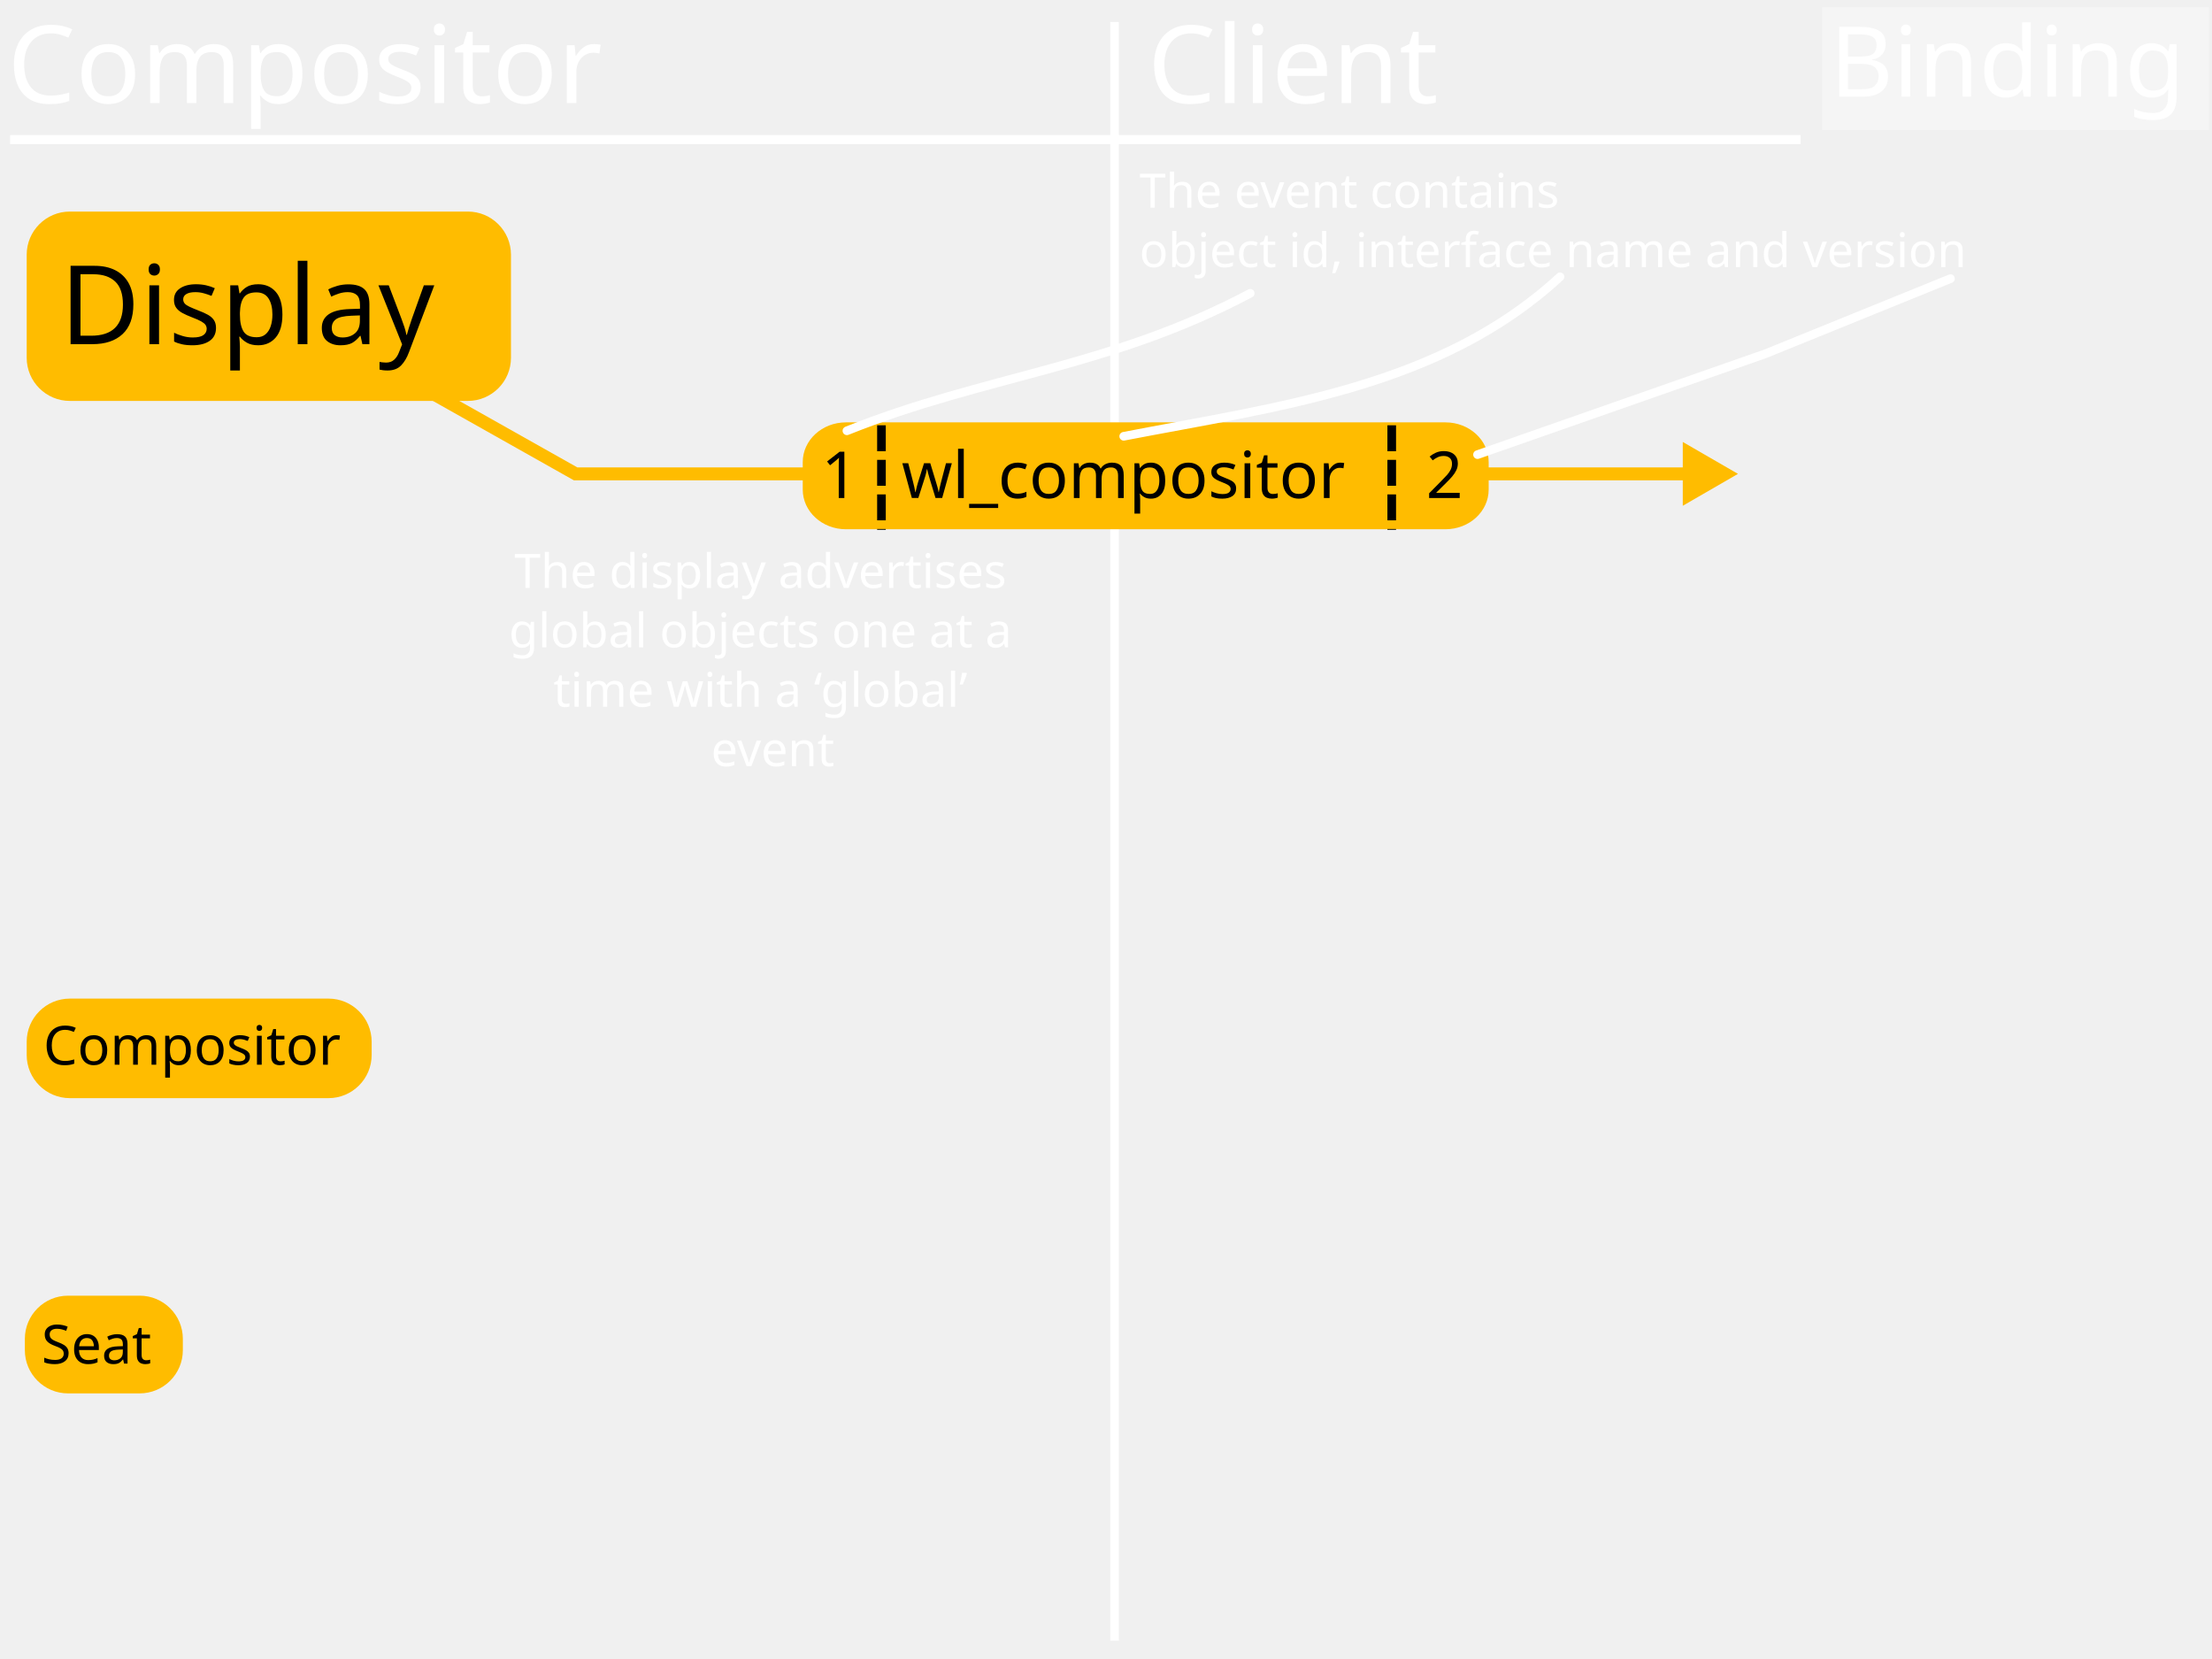
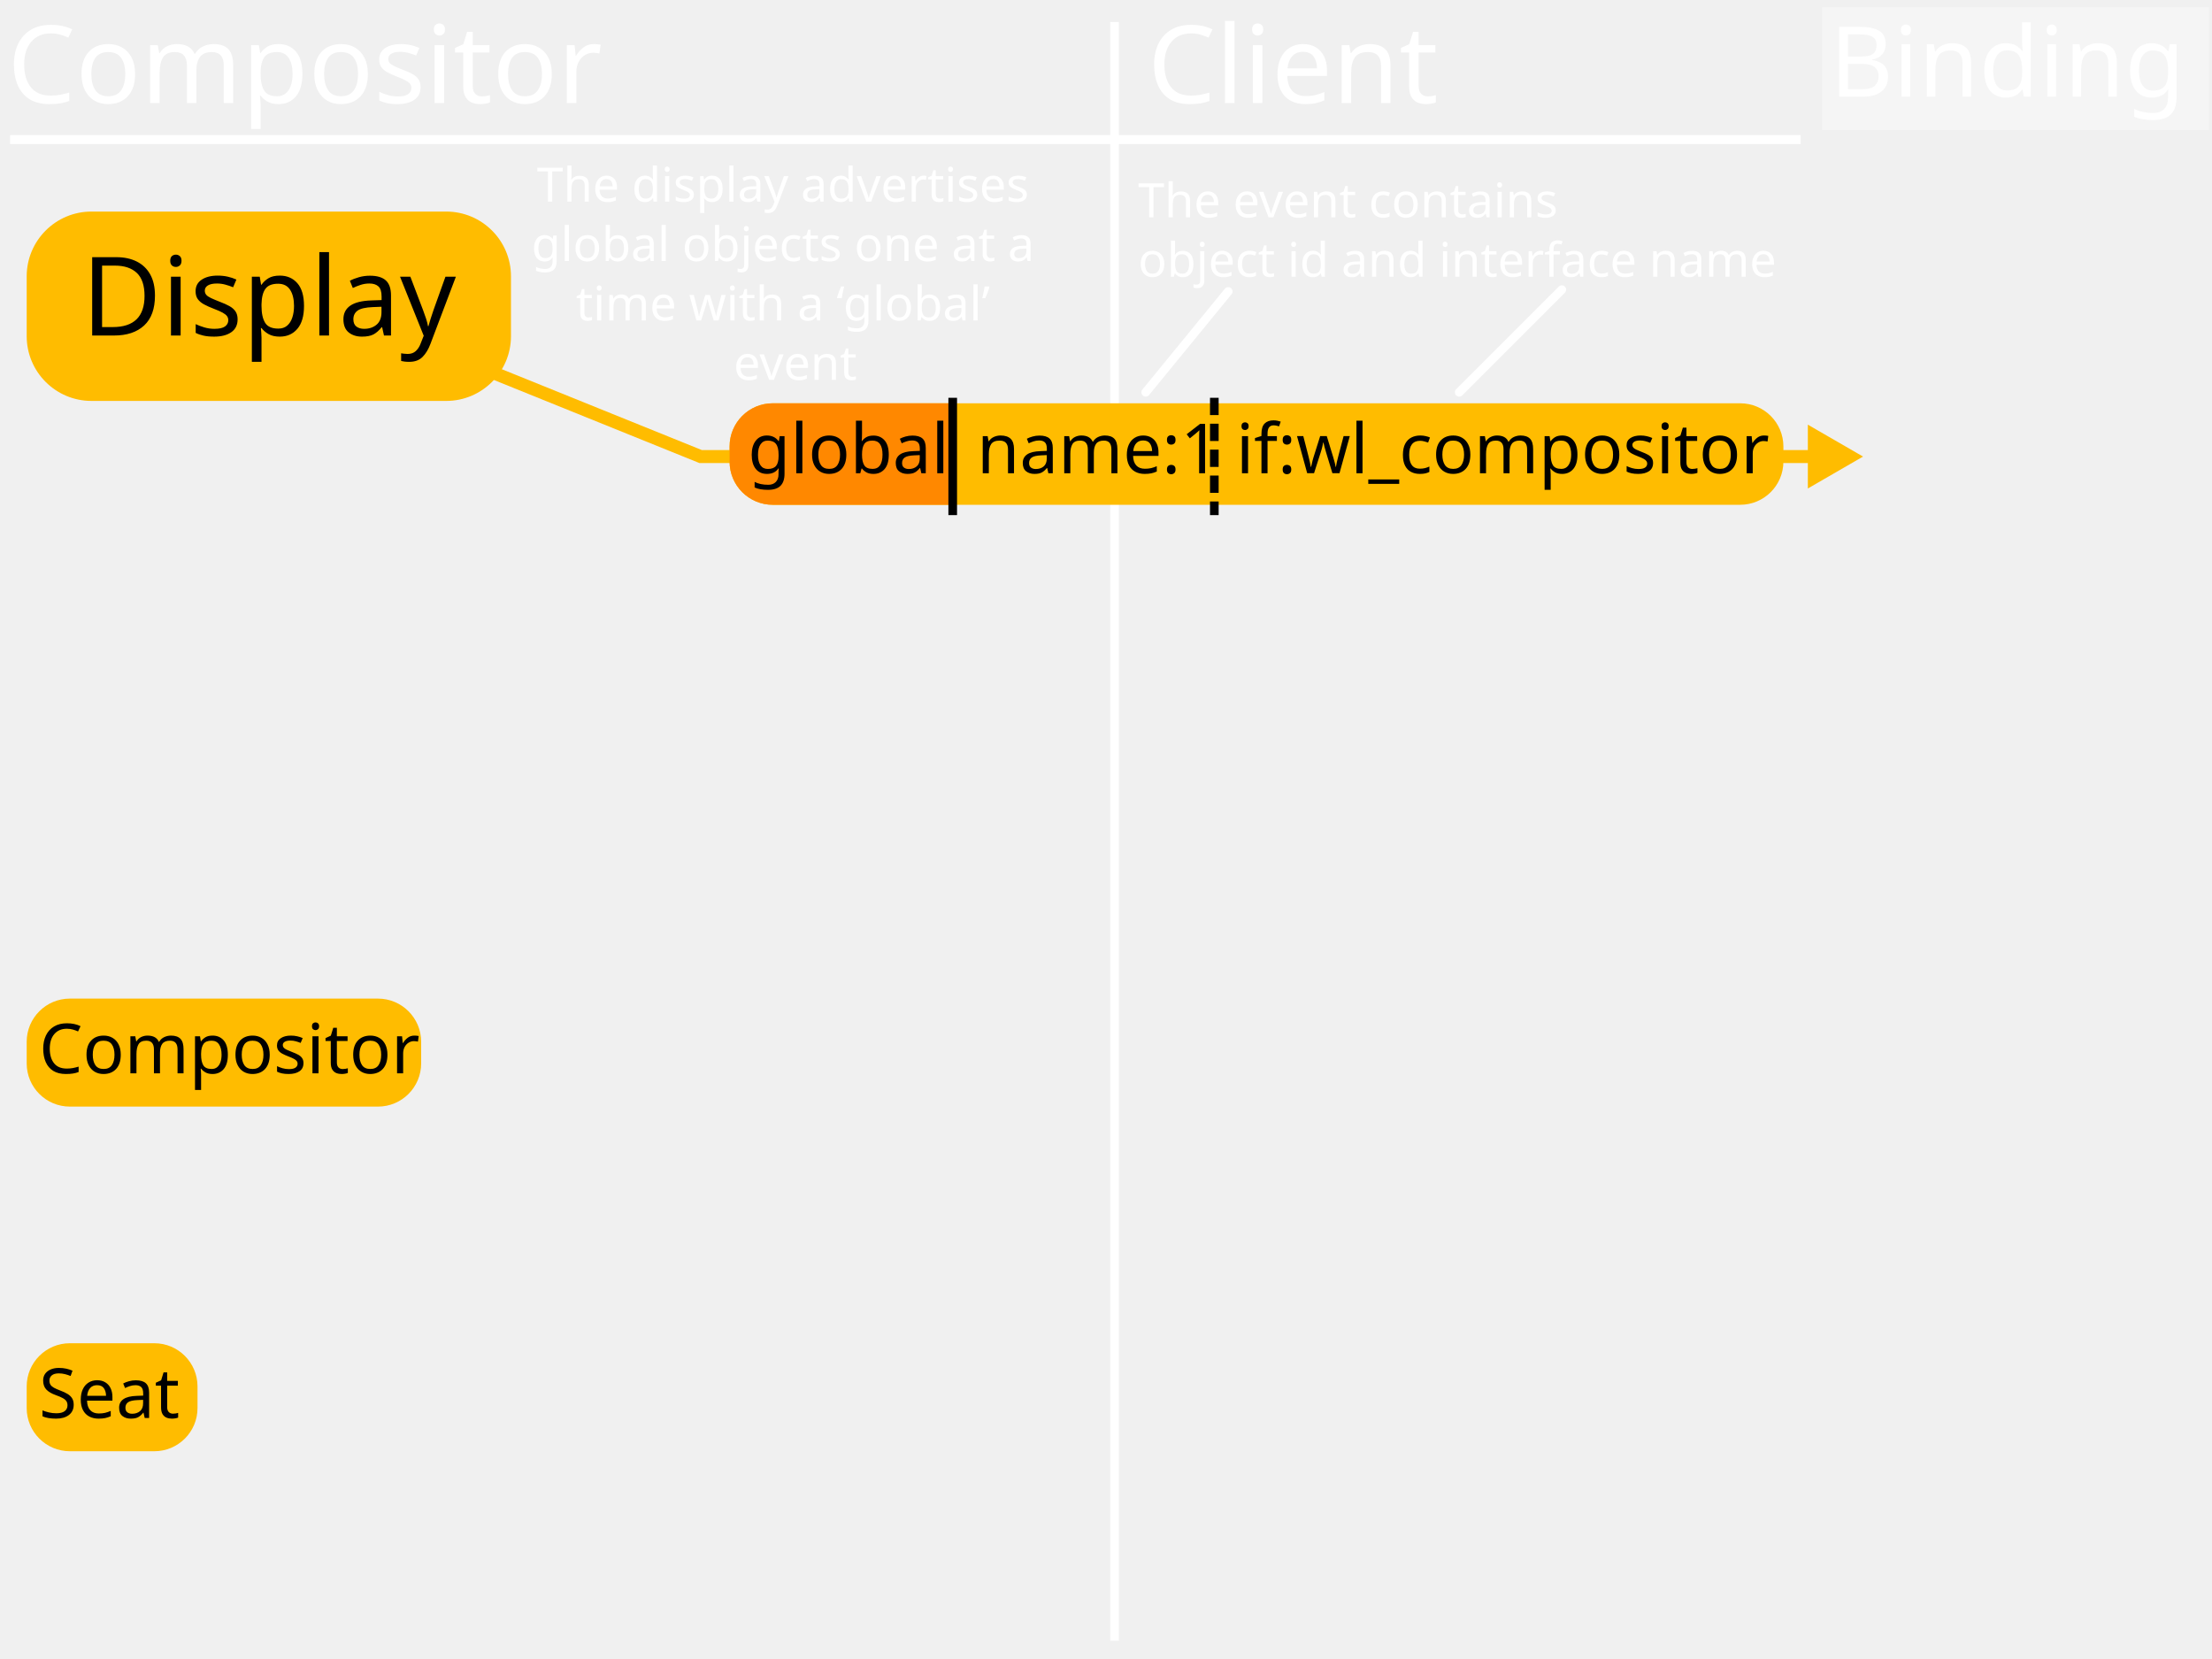
<svg xmlns="http://www.w3.org/2000/svg" width="1024" height="768" id="svg2" version="1.1">
  <defs id="defs4">
    <marker orient="auto" refY="0.0" refX="0.0" id="TriangleOutM" style="overflow:visible">
      <path id="path3987" d="M 5.77,0.0 L -2.88,5.0 L -2.88,-5.0 L 5.77,0.0 z " style="fill-rule:evenodd;stroke:#000000;stroke-width:1.0pt;marker-start:none" transform="scale(0.4)" />
    </marker>
    <marker orient="auto" refY="0.0" refX="0.0" id="Arrow1Lstart" style="overflow:visible">
      <path id="path3841" d="M 0.0,0.0 L 5.0,-5.0 L -12.5,0.0 L 5.0,5.0 L 0.0,0.0 z " style="fill-rule:evenodd;stroke:#000000;stroke-width:1.0pt;marker-start:none" transform="scale(0.8) translate(12.5,0)" />
    </marker>
    <marker orient="auto" refY="0.0" refX="0.0" id="Arrow1Mend" style="overflow:visible;">
      <path id="path3850" d="M 0.0,0.0 L 5.0,-5.0 L -12.5,0.0 L 5.0,5.0 L 0.0,0.0 z " style="fill-rule:evenodd;stroke:#000000;stroke-width:1.0pt;marker-start:none;" transform="scale(0.4) rotate(180) translate(10,0)" />
    </marker>
    <marker orient="auto" refY="0.0" refX="0.0" id="Arrow1Send" style="overflow:visible;">
      <path id="path3856" d="M 0.0,0.0 L 5.0,-5.0 L -12.5,0.0 L 5.0,5.0 L 0.0,0.0 z " style="fill-rule:evenodd;stroke:#000000;stroke-width:1.0pt;marker-start:none;" transform="scale(0.2) rotate(180) translate(6,0)" />
    </marker>
    <marker style="overflow:visible;" id="Arrow1Lend" refX="0.0" refY="0.0" orient="auto">
      <path transform="scale(0.8) rotate(180) translate(12.5,0)" style="fill-rule:evenodd;stroke:#000000;stroke-width:1.0pt;marker-start:none;" d="M 0.0,0.0 L 5.0,-5.0 L -12.5,0.0 L 5.0,5.0 L 0.0,0.0 z " id="path3844" />
    </marker>
    <marker orient="auto" refY="0.0" refX="0.0" id="TriangleOutMI" style="overflow:visible">
      <path id="path7356" d="M 5.77,0.0 L -2.88,5.0 L -2.88,-5.0 L 5.77,0.0 z " style="marker-start:none;stroke:#ffffff;stroke-width:1.0pt;fill:#ffffff;fill-rule:evenodd" transform="scale(0.4)" />
    </marker>
    <marker orient="auto" refY="0.0" refX="0.0" id="TriangleOutMI9" style="overflow:visible">
      <path id="path7429" d="M 5.77,0.0 L -2.88,5.0 L -2.88,-5.0 L 5.77,0.0 z " style="fill-rule:evenodd;marker-start:none;stroke:#ffbc00;stroke-width:1.0pt;fill:#ffbc00" transform="scale(0.4)" />
    </marker>
+     <marker orient="auto" refY="0" refX="0" id="TriangleOutMI9-8" style="overflow:visible">
+       <path id="path7429-3" d="m 5.77,0 -8.65,5 0,-10 8.65,5 z" style="fill:#ffbc00;fill-rule:evenodd;stroke:#ffbc00;stroke-width:1pt;marker-start:none" transform="scale(0.4,0.4)" />
+     </marker>
  </defs>
  <g transform="translate(0,-284.3622)" id="layer1">
-     <rect y="382.3" x="12.356" height="87.664" width="224.191" id="rect3794" style="fill:#ffbc00;fill-opacity:1;stroke:none" rx="20" ry="20" />
-     <text id="text3796" y="443.685" x="27.752" style="font-size:67.739px;font-style:normal;font-weight:normal;line-height:125%;letter-spacing:0px;word-spacing:0px;fill:#000000;fill-opacity:1;stroke:none;font-family:Cantarell;-inkscape-font-specification:Cantarell;font-stretch:normal;font-variant:normal" xml:space="preserve">
-       <tspan style="font-size:50.804px;fill:#000000;fill-opacity:1;stroke:none;-inkscape-font-specification:Cantarell;font-family:Cantarell;font-weight:normal;font-style:normal;font-stretch:normal;font-variant:normal" y="443.685" x="27.752" id="tspan3798">Display</tspan>
+     <path style="fill:none;stroke:#ffbc00;stroke-width:6;stroke-linecap:butt;stroke-linejoin:miter;stroke-miterlimit:4;stroke-opacity:1;stroke-dasharray:none;marker-end:url(#TriangleOutMI9)" d="m 222.529,454.564 101.834,41.158 521.052,0" id="path6216" />
+     <rect y="382.3" x="12.356" height="87.664" width="224.191" id="rect3794" style="fill:#ffbc00;fill-opacity:1;stroke:none" rx="30" ry="30" />
+     <text id="text3796" y="439.685" x="37.752" style="font-size:67.739px;font-style:normal;font-variant:normal;font-weight:normal;font-stretch:normal;line-height:125%;letter-spacing:0px;word-spacing:0px;fill:#000000;fill-opacity:1;stroke:none;font-family:Cantarell;-inkscape-font-specification:Cantarell" xml:space="preserve">
+       <tspan style="font-size:50.804px;font-style:normal;font-variant:normal;font-weight:normal;font-stretch:normal;fill:#000000;fill-opacity:1;stroke:none;font-family:Cantarell;-inkscape-font-specification:Cantarell" y="439.685" x="37.752" id="tspan3798">Display</tspan>
    </text>
    <path transform="translate(0,284.3622)" id="path3763" d="m 515.96,10.183 0,749.33" style="fill:none;stroke:#ffffff;stroke-width:4;stroke-linecap:butt;stroke-linejoin:miter;stroke-opacity:1;stroke-miterlimit:4;stroke-dasharray:none" />
-     <path style="fill:none;stroke:#ffbc00;stroke-width:6;stroke-linecap:butt;stroke-linejoin:miter;stroke-miterlimit:4;stroke-opacity:1;stroke-dasharray:none;marker-end:url(#TriangleOutMI9)" d="m 199.425,181.604 67.041,37.764 521.052,0" id="path6216" transform="translate(0,284.3622)" />
    <text id="text3757" y="329.093" x="847.034" style="font-size:45.261px;font-style:normal;font-weight:normal;line-height:125%;letter-spacing:0px;word-spacing:0px;fill:#ffffff;fill-opacity:1;stroke:none;font-family:Cantarell;-inkscape-font-specification:Cantarell;font-stretch:normal;font-variant:normal" xml:space="preserve">
      <tspan y="329.093" x="847.034" id="tspan3759">Binding</tspan>
    </text>
    <rect y="287.757" x="843.527" height="56.857" width="179.059" id="rect3761" style="fill:#ffffff;fill-opacity:0.33;stroke:none" />
    <text id="text3765" y="332.064" x="3.394" style="font-size:50px;font-style:normal;font-weight:normal;line-height:125%;letter-spacing:0px;word-spacing:0px;fill:#ffffff;fill-opacity:1;stroke:none;font-family:Cantarell;-inkscape-font-specification:Cantarell;font-stretch:normal;font-variant:normal" xml:space="preserve">
      <tspan style="font-size:50px;-inkscape-font-specification:Cantarell;font-family:Cantarell;font-weight:normal;font-style:normal;font-stretch:normal;font-variant:normal" y="332.064" x="3.394" id="tspan3767">Compositor</tspan>
    </text>
    <text xml:space="preserve" style="font-size:50px;font-style:normal;font-weight:normal;line-height:125%;letter-spacing:0px;word-spacing:0px;fill:#ffffff;fill-opacity:1;stroke:none;font-family:Cantarell;-inkscape-font-specification:Cantarell;font-stretch:normal;font-variant:normal" x="531.235" y="332.064" id="text3769">
      <tspan id="tspan3771" x="531.235" y="332.064" style="font-size:50px;-inkscape-font-specification:Cantarell;font-family:Cantarell;font-weight:normal;font-style:normal;font-stretch:normal;font-variant:normal">Client</tspan>
    </text>
    <path style="fill:none;stroke:#ffffff;stroke-width:4.207;stroke-linecap:butt;stroke-linejoin:miter;stroke-miterlimit:4;stroke-opacity:1;stroke-dasharray:none" d="m 833.563,348.974 -828.889,0" id="path3792" />
-     <text id="text3819" y="556.53" x="372.033" style="font-size:22px;font-style:normal;font-weight:normal;text-align:center;line-height:125%;letter-spacing:0px;word-spacing:0px;text-anchor:middle;fill:#ffffff;fill-opacity:1;stroke:none;font-family:Cantarell;-inkscape-font-specification:Cantarell;font-stretch:normal;font-variant:normal" xml:space="preserve">
-       <tspan style="font-size:22px;text-align:center;text-anchor:middle;fill:#ffffff;-inkscape-font-specification:Cantarell;font-family:Cantarell;font-weight:normal;font-style:normal;font-stretch:normal;font-variant:normal" id="tspan3825" y="556.53" x="372.033">The display advertises</tspan>
-       <tspan id="tspan4286" style="font-size:22px;text-align:center;text-anchor:middle;fill:#ffffff;-inkscape-font-specification:Cantarell;font-family:Cantarell;font-weight:normal;font-style:normal;font-stretch:normal;font-variant:normal" y="584.03" x="372.033">global objects one at a</tspan>
-       <tspan id="tspan4288" style="font-size:22px;text-align:center;text-anchor:middle;fill:#ffffff;-inkscape-font-specification:Cantarell;font-family:Cantarell;font-weight:normal;font-style:normal;font-stretch:normal;font-variant:normal" y="611.53" x="372.033">time with a ‘global’</tspan>
-       <tspan id="tspan4290" style="font-size:22px;text-align:center;text-anchor:middle;fill:#ffffff;-inkscape-font-specification:Cantarell;font-family:Cantarell;font-weight:normal;font-style:normal;font-stretch:normal;font-variant:normal" y="639.03" x="372.033">event</tspan>
+     <rect y="746.643" x="12.356" height="50" width="182.608" id="rect3191" style="fill:#ffbc00;fill-opacity:1;stroke:none" rx="20" ry="20" />
+     <text id="text3193" y="781.238" x="18.055" style="font-size:32px;font-style:normal;font-variant:normal;font-weight:normal;font-stretch:normal;line-height:125%;letter-spacing:0px;word-spacing:0px;fill:#000000;fill-opacity:1;stroke:none;font-family:Cantarell;-inkscape-font-specification:Cantarell" xml:space="preserve">
+       <tspan style="font-size:32px;font-style:normal;font-variant:normal;font-weight:normal;font-stretch:normal;fill:#000000;fill-opacity:1;stroke:none;font-family:Cantarell;-inkscape-font-specification:Cantarell" y="781.238" x="18.055" id="tspan3195">Compositor</tspan>
    </text>
-     <rect ry="18.374" rx="20" style="fill:#ffbc00;fill-opacity:1;stroke:none" id="rect7490" width="317.539" height="49.476" x="371.611" y="479.891" />
-     <text xml:space="preserve" style="font-size:30px;font-style:normal;font-weight:normal;line-height:125%;letter-spacing:0px;word-spacing:0px;fill:#000000;fill-opacity:1;stroke:none;font-family:Cantarell;-inkscape-font-specification:Cantarell;font-stretch:normal;font-variant:normal" x="380.219" y="514.909" id="text7492">
-       <tspan id="tspan7494" x="380.219" y="514.909" style="font-size:30px;fill:#000000;fill-opacity:1;stroke:none;-inkscape-font-specification:Cantarell;font-family:Cantarell;font-weight:normal;font-style:normal;font-stretch:normal;font-variant:normal">1</tspan>
+     <g id="g3840" transform="translate(-10.18343,-28)">
+       <rect y="934.187" x="22.539" height="50" width="79.077" id="rect3834" style="fill:#ffbc00;fill-opacity:1;stroke:none" rx="20" ry="20" />
+       <text id="text3836" y="968.783" x="28.238" style="font-size:32px;font-style:normal;font-variant:normal;font-weight:normal;font-stretch:normal;line-height:125%;letter-spacing:0px;word-spacing:0px;fill:#000000;fill-opacity:1;stroke:none;font-family:Cantarell;-inkscape-font-specification:Cantarell" xml:space="preserve">
+         <tspan style="font-size:32px;font-style:normal;font-variant:normal;font-weight:normal;font-stretch:normal;fill:#000000;fill-opacity:1;stroke:none;font-family:Cantarell;-inkscape-font-specification:Cantarell" y="968.783" x="28.238" id="tspan3838">Seat</tspan>
+       </text>
+     </g>
+     <text id="text3819" y="377.699" x="382.46" style="font-size:22px;font-style:normal;font-variant:normal;font-weight:normal;font-stretch:normal;text-align:center;line-height:125%;letter-spacing:0px;word-spacing:0px;text-anchor:middle;fill:#ffffff;fill-opacity:1;stroke:none;font-family:Cantarell;-inkscape-font-specification:Cantarell" xml:space="preserve">
+       <tspan style="font-size:22px;font-style:normal;font-variant:normal;font-weight:normal;font-stretch:normal;text-align:center;text-anchor:middle;fill:#ffffff;font-family:Cantarell;-inkscape-font-specification:Cantarell" id="tspan3825" y="377.699" x="382.46">The display advertises</tspan>
+       <tspan id="tspan4286" style="font-size:22px;font-style:normal;font-variant:normal;font-weight:normal;font-stretch:normal;text-align:center;text-anchor:middle;fill:#ffffff;font-family:Cantarell;-inkscape-font-specification:Cantarell" y="405.199" x="382.46">global objects one at a</tspan>
+       <tspan id="tspan4288" style="font-size:22px;font-style:normal;font-variant:normal;font-weight:normal;font-stretch:normal;text-align:center;text-anchor:middle;fill:#ffffff;font-family:Cantarell;-inkscape-font-specification:Cantarell" y="432.699" x="382.46">time with a ‘global’</tspan>
+       <tspan id="tspan4290" style="font-size:22px;font-style:normal;font-variant:normal;font-weight:normal;font-stretch:normal;text-align:center;text-anchor:middle;fill:#ffffff;font-family:Cantarell;-inkscape-font-specification:Cantarell" y="460.199" x="382.46">event</tspan>
    </text>
-     <path style="fill:none;stroke:#000000;stroke-width:4;stroke-linecap:butt;stroke-linejoin:miter;stroke-miterlimit:4;stroke-opacity:1;stroke-dasharray:12, 4;stroke-dashoffset:0" d="m 408.053,481.242 0,48.371" id="path7499" />
-     <text xml:space="preserve" style="font-size:40px;font-style:normal;font-weight:normal;line-height:125%;letter-spacing:0px;word-spacing:0px;fill:#000000;fill-opacity:1;stroke:none;font-family:Cantarell;-inkscape-font-specification:Cantarell;font-stretch:normal;font-variant:normal" x="417.388" y="514.909" id="text7504">
-       <tspan id="tspan7506" x="417.388" y="514.909" style="font-size:30px;-inkscape-font-specification:Cantarell;font-family:Cantarell;font-weight:normal;font-style:normal;font-stretch:normal;font-variant:normal">wl_compositor</tspan>
+     <text xml:space="preserve" style="font-size:22px;font-style:normal;font-variant:normal;font-weight:normal;font-stretch:normal;line-height:125%;letter-spacing:0px;word-spacing:0px;fill:#ffffff;fill-opacity:1;stroke:none;font-family:Cantarell;-inkscape-font-specification:Cantarell" x="526.868" y="384.97" id="text7522">
+       <tspan id="tspan7524" x="526.868" y="384.97">The event contains</tspan>
+       <tspan x="526.868" y="412.47" id="tspan7526">object id and interface name </tspan>
    </text>
-     <path id="path7508" d="m 644.272,481.242 0,48.371" style="fill:none;stroke:#000000;stroke-width:4;stroke-linecap:butt;stroke-linejoin:miter;stroke-miterlimit:4;stroke-opacity:1;stroke-dasharray:12, 4;stroke-dashoffset:0" />
-     <text id="text7514" y="514.909" x="660.143" style="font-size:30px;font-style:normal;font-weight:normal;line-height:125%;letter-spacing:0px;word-spacing:0px;fill:#000000;fill-opacity:1;stroke:none;font-family:Cantarell;-inkscape-font-specification:Cantarell;font-stretch:normal;font-variant:normal" xml:space="preserve">
-       <tspan style="font-size:30px;fill:#000000;fill-opacity:1;stroke:none;-inkscape-font-specification:Cantarell;font-family:Cantarell;font-weight:normal;font-style:normal;font-stretch:normal;font-variant:normal" y="514.909" x="660.143" id="tspan7518">2</tspan>
+     <rect style="fill:#ffbc00;fill-opacity:1;stroke:none" id="rect4107" width="487.835" height="46.983" x="337.75" y="186.696" transform="translate(0,284.3622)" rx="20" ry="20" />
+     <path style="fill:#ff8800;fill-opacity:1;stroke:none;stroke-width:4;stroke-linecap:round;stroke-miterlimit:4;stroke-opacity:1;stroke-dasharray:none;stroke-dashoffset:0" d="M 357.75 186.688 C 346.67 186.688 337.75 195.607 337.75 206.688 L 337.75 213.688 C 337.75 224.768 346.67 233.688 357.75 233.688 L 441.281 233.688 L 441.281 186.688 L 357.75 186.688 z " transform="translate(0,284.3622)" id="rect5003" />
+     <text xml:space="preserve" style="font-size:32px;font-style:normal;font-variant:normal;font-weight:normal;font-stretch:normal;line-height:125%;letter-spacing:0px;word-spacing:0px;fill:#000000;fill-opacity:1;stroke:none;font-family:Cantarell;-inkscape-font-specification:Cantarell" x="346.227" y="503.437" id="text4112">
+       <tspan id="tspan4114" x="346.227" y="503.437" style="font-size:32px;font-style:normal;font-variant:normal;font-weight:normal;font-stretch:normal;fill:#000000;fill-opacity:1;stroke:none;font-family:Cantarell;-inkscape-font-specification:Cantarell">global</tspan>
    </text>
-     <text xml:space="preserve" style="font-size:22px;font-style:normal;font-weight:normal;line-height:125%;letter-spacing:0px;word-spacing:0px;fill:#ffffff;fill-opacity:1;stroke:none;font-family:Cantarell;-inkscape-font-specification:Cantarell;font-stretch:normal;font-variant:normal" x="527.474" y="380.499" id="text7522">
-       <tspan id="tspan7524" x="527.474" y="380.499">The event contains</tspan>
-       <tspan x="527.474" y="407.999" id="tspan7526">object id, interface name and version</tspan>
+     <text id="text4116" y="503.437" x="452.227" style="font-size:32px;font-style:normal;font-variant:normal;font-weight:normal;font-stretch:normal;line-height:125%;letter-spacing:0px;word-spacing:0px;fill:#000000;fill-opacity:1;stroke:none;font-family:Cantarell;-inkscape-font-specification:Cantarell" xml:space="preserve">
+       <tspan style="font-size:32px;font-style:normal;font-variant:normal;font-weight:normal;font-stretch:normal;fill:#000000;fill-opacity:1;stroke:none;font-family:Cantarell;-inkscape-font-specification:Cantarell" y="503.437" x="452.227" id="tspan4118">name:1</tspan>
    </text>
-     <path style="fill:none;stroke:#ffffff;stroke-width:4;stroke-linecap:round;stroke-linejoin:miter;stroke-miterlimit:4;stroke-opacity:1;stroke-dasharray:none" d="m 578.758,135.779 c -65.404,34.668 -122.2,37.848 -186.696,63.646" id="path7530" transform="translate(0,284.3622)" />
-     <path style="fill:none;stroke:#ffffff;stroke-width:4;stroke-linecap:round;stroke-linejoin:miter;stroke-miterlimit:4;stroke-opacity:1;stroke-dasharray:none" d="m 722.175,128.141 c -55.384,51.158 -130.683,60.032 -201.971,73.83" id="path7534" transform="translate(0,284.3622)" />
-     <path style="fill:none;stroke:#ffffff;stroke-width:4;stroke-linecap:round;stroke-linejoin:miter;stroke-opacity:1;stroke-miterlimit:4;stroke-dasharray:none" d="m 902.93,128.99 -85.71,34.793 -133.233,46.674" id="path7536" transform="translate(0,284.3622)" />
-     <rect ry="20" rx="20" style="fill:#ffbc00;fill-opacity:1;stroke:none" id="rect3185" width="73.136" height="45.233" x="11.507" y="884.17" />
-     <text xml:space="preserve" style="font-size:30px;font-style:normal;font-weight:normal;line-height:125%;letter-spacing:0px;word-spacing:0px;fill:#000000;fill-opacity:1;stroke:none;font-family:Cantarell;-inkscape-font-specification:Cantarell;font-stretch:normal;font-variant:normal" x="19.206" y="915.614" id="text3187">
-       <tspan id="tspan3189" x="19.206" y="915.614" style="font-size:25px;fill:#000000;fill-opacity:1;stroke:none;-inkscape-font-specification:Cantarell;font-family:Cantarell;font-weight:normal;font-style:normal;font-stretch:normal;font-variant:normal">Seat</tspan>
+     <text xml:space="preserve" style="font-size:32px;font-style:normal;font-variant:normal;font-weight:normal;font-stretch:normal;line-height:125%;letter-spacing:0px;word-spacing:0px;fill:#000000;fill-opacity:1;stroke:none;font-family:Cantarell;-inkscape-font-specification:Cantarell" x="572.227" y="503.437" id="text4120">
+       <tspan id="tspan4122" x="572.227" y="503.437" style="font-size:32px;font-style:normal;font-variant:normal;font-weight:normal;font-stretch:normal;fill:#000000;fill-opacity:1;stroke:none;font-family:Cantarell;-inkscape-font-specification:Cantarell">if:wl_compositor</tspan>
    </text>
-     <rect y="746.643" x="12.356" height="46.082" width="159.695" id="rect3191" style="fill:#ffbc00;fill-opacity:1;stroke:none" rx="20" ry="20" />
-     <text id="text3193" y="777.238" x="20.055" style="font-size:25px;font-style:normal;font-weight:normal;line-height:125%;letter-spacing:0px;word-spacing:0px;fill:#000000;fill-opacity:1;stroke:none;font-family:Cantarell;-inkscape-font-specification:Cantarell;font-stretch:normal;font-variant:normal" xml:space="preserve">
-       <tspan style="font-size:25px;fill:#000000;fill-opacity:1;stroke:none;-inkscape-font-specification:Cantarell;font-family:Cantarell;font-weight:normal;font-style:normal;font-stretch:normal;font-variant:normal" y="777.238" x="20.055" id="tspan3195">Compositor</tspan>
-     </text>
+     <path style="fill:none;stroke:#000000;stroke-width:4;stroke-linecap:butt;stroke-linejoin:miter;stroke-miterlimit:4;stroke-opacity:1;stroke-dasharray:none" d="m 441.039,468.512 0,54.312" id="path4955" />
+     <path id="path4957" d="m 562.148,468.512 0,54.312" style="fill:none;stroke:#000000;stroke-width:4;stroke-linecap:butt;stroke-linejoin:miter;stroke-miterlimit:4;stroke-opacity:1;stroke-dasharray:8, 4;stroke-dashoffset:0" />
+     <path style="fill:none;stroke:#ffffff;stroke-width:4;stroke-linecap:round;stroke-linejoin:miter;stroke-miterlimit:4;stroke-opacity:1;stroke-dasharray:none" d="m 568.575,134.93 -38.188,46.674" id="path4999" transform="translate(0,284.3622)" />
+     <path id="path5001" d="m 723.023,418.444 -47.523,47.523" style="fill:none;stroke:#ffffff;stroke-width:4;stroke-linecap:round;stroke-linejoin:miter;stroke-miterlimit:4;stroke-opacity:1;stroke-dasharray:none" />
  </g>
</svg>
